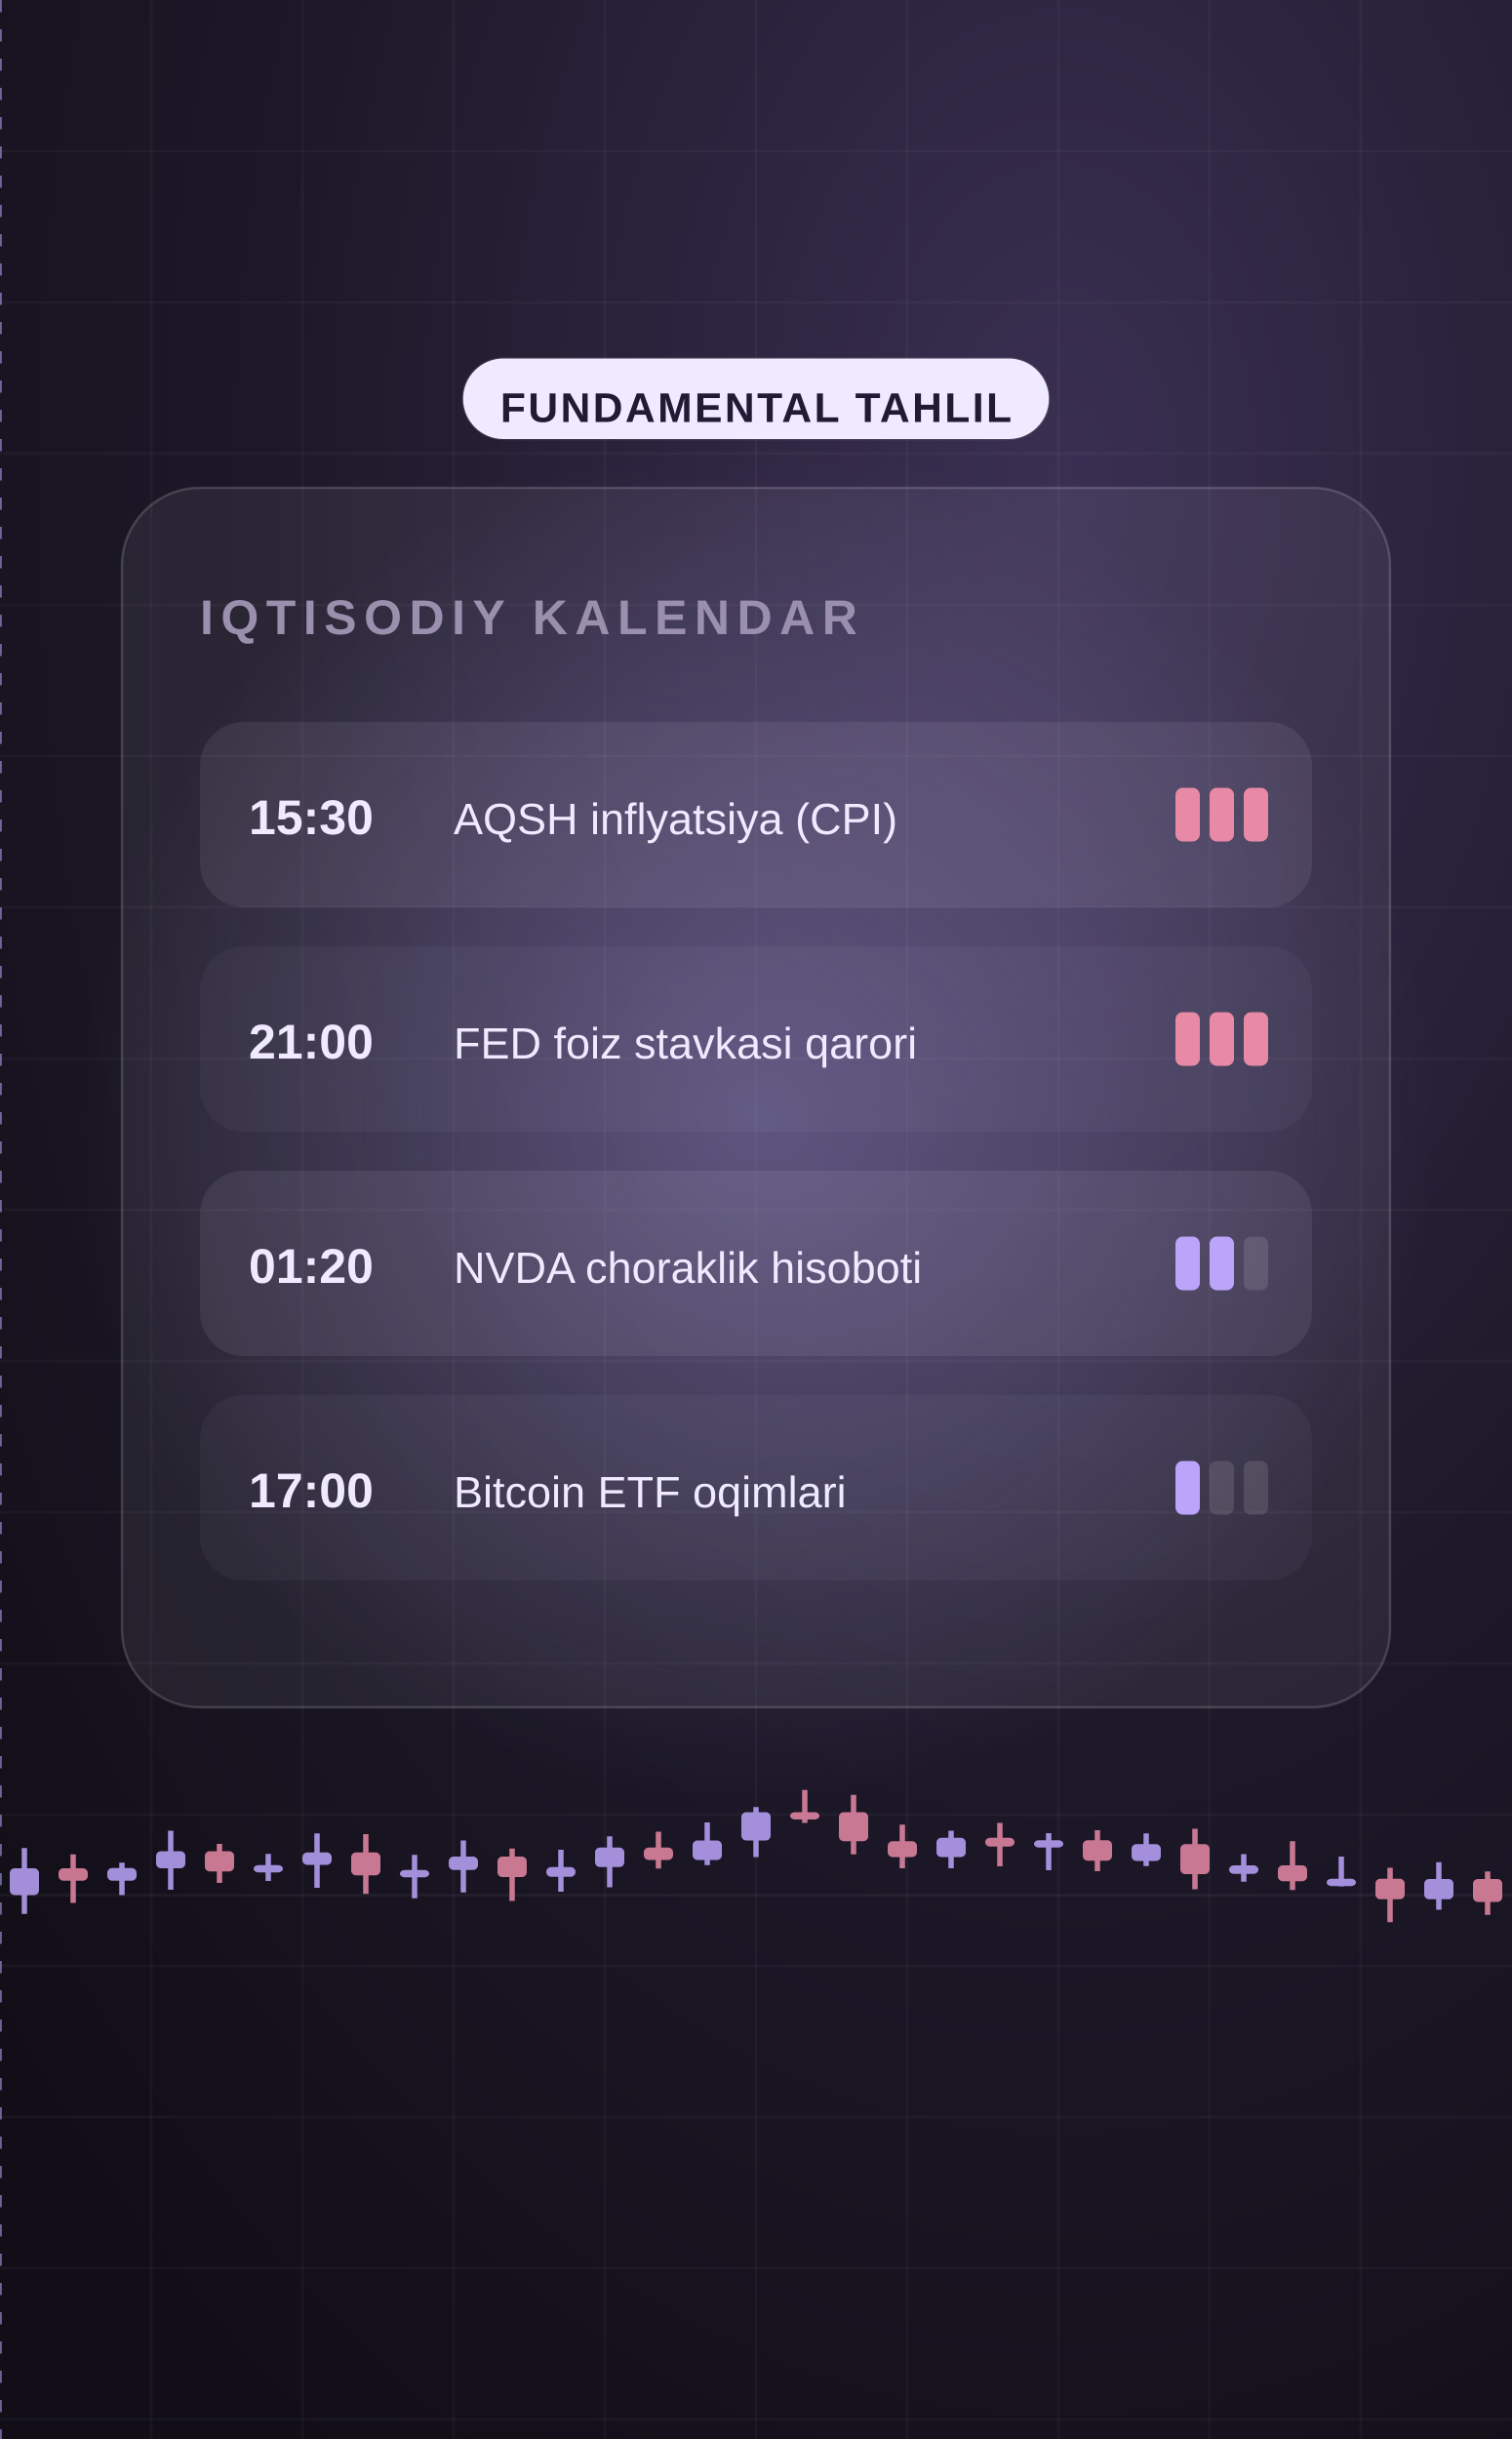
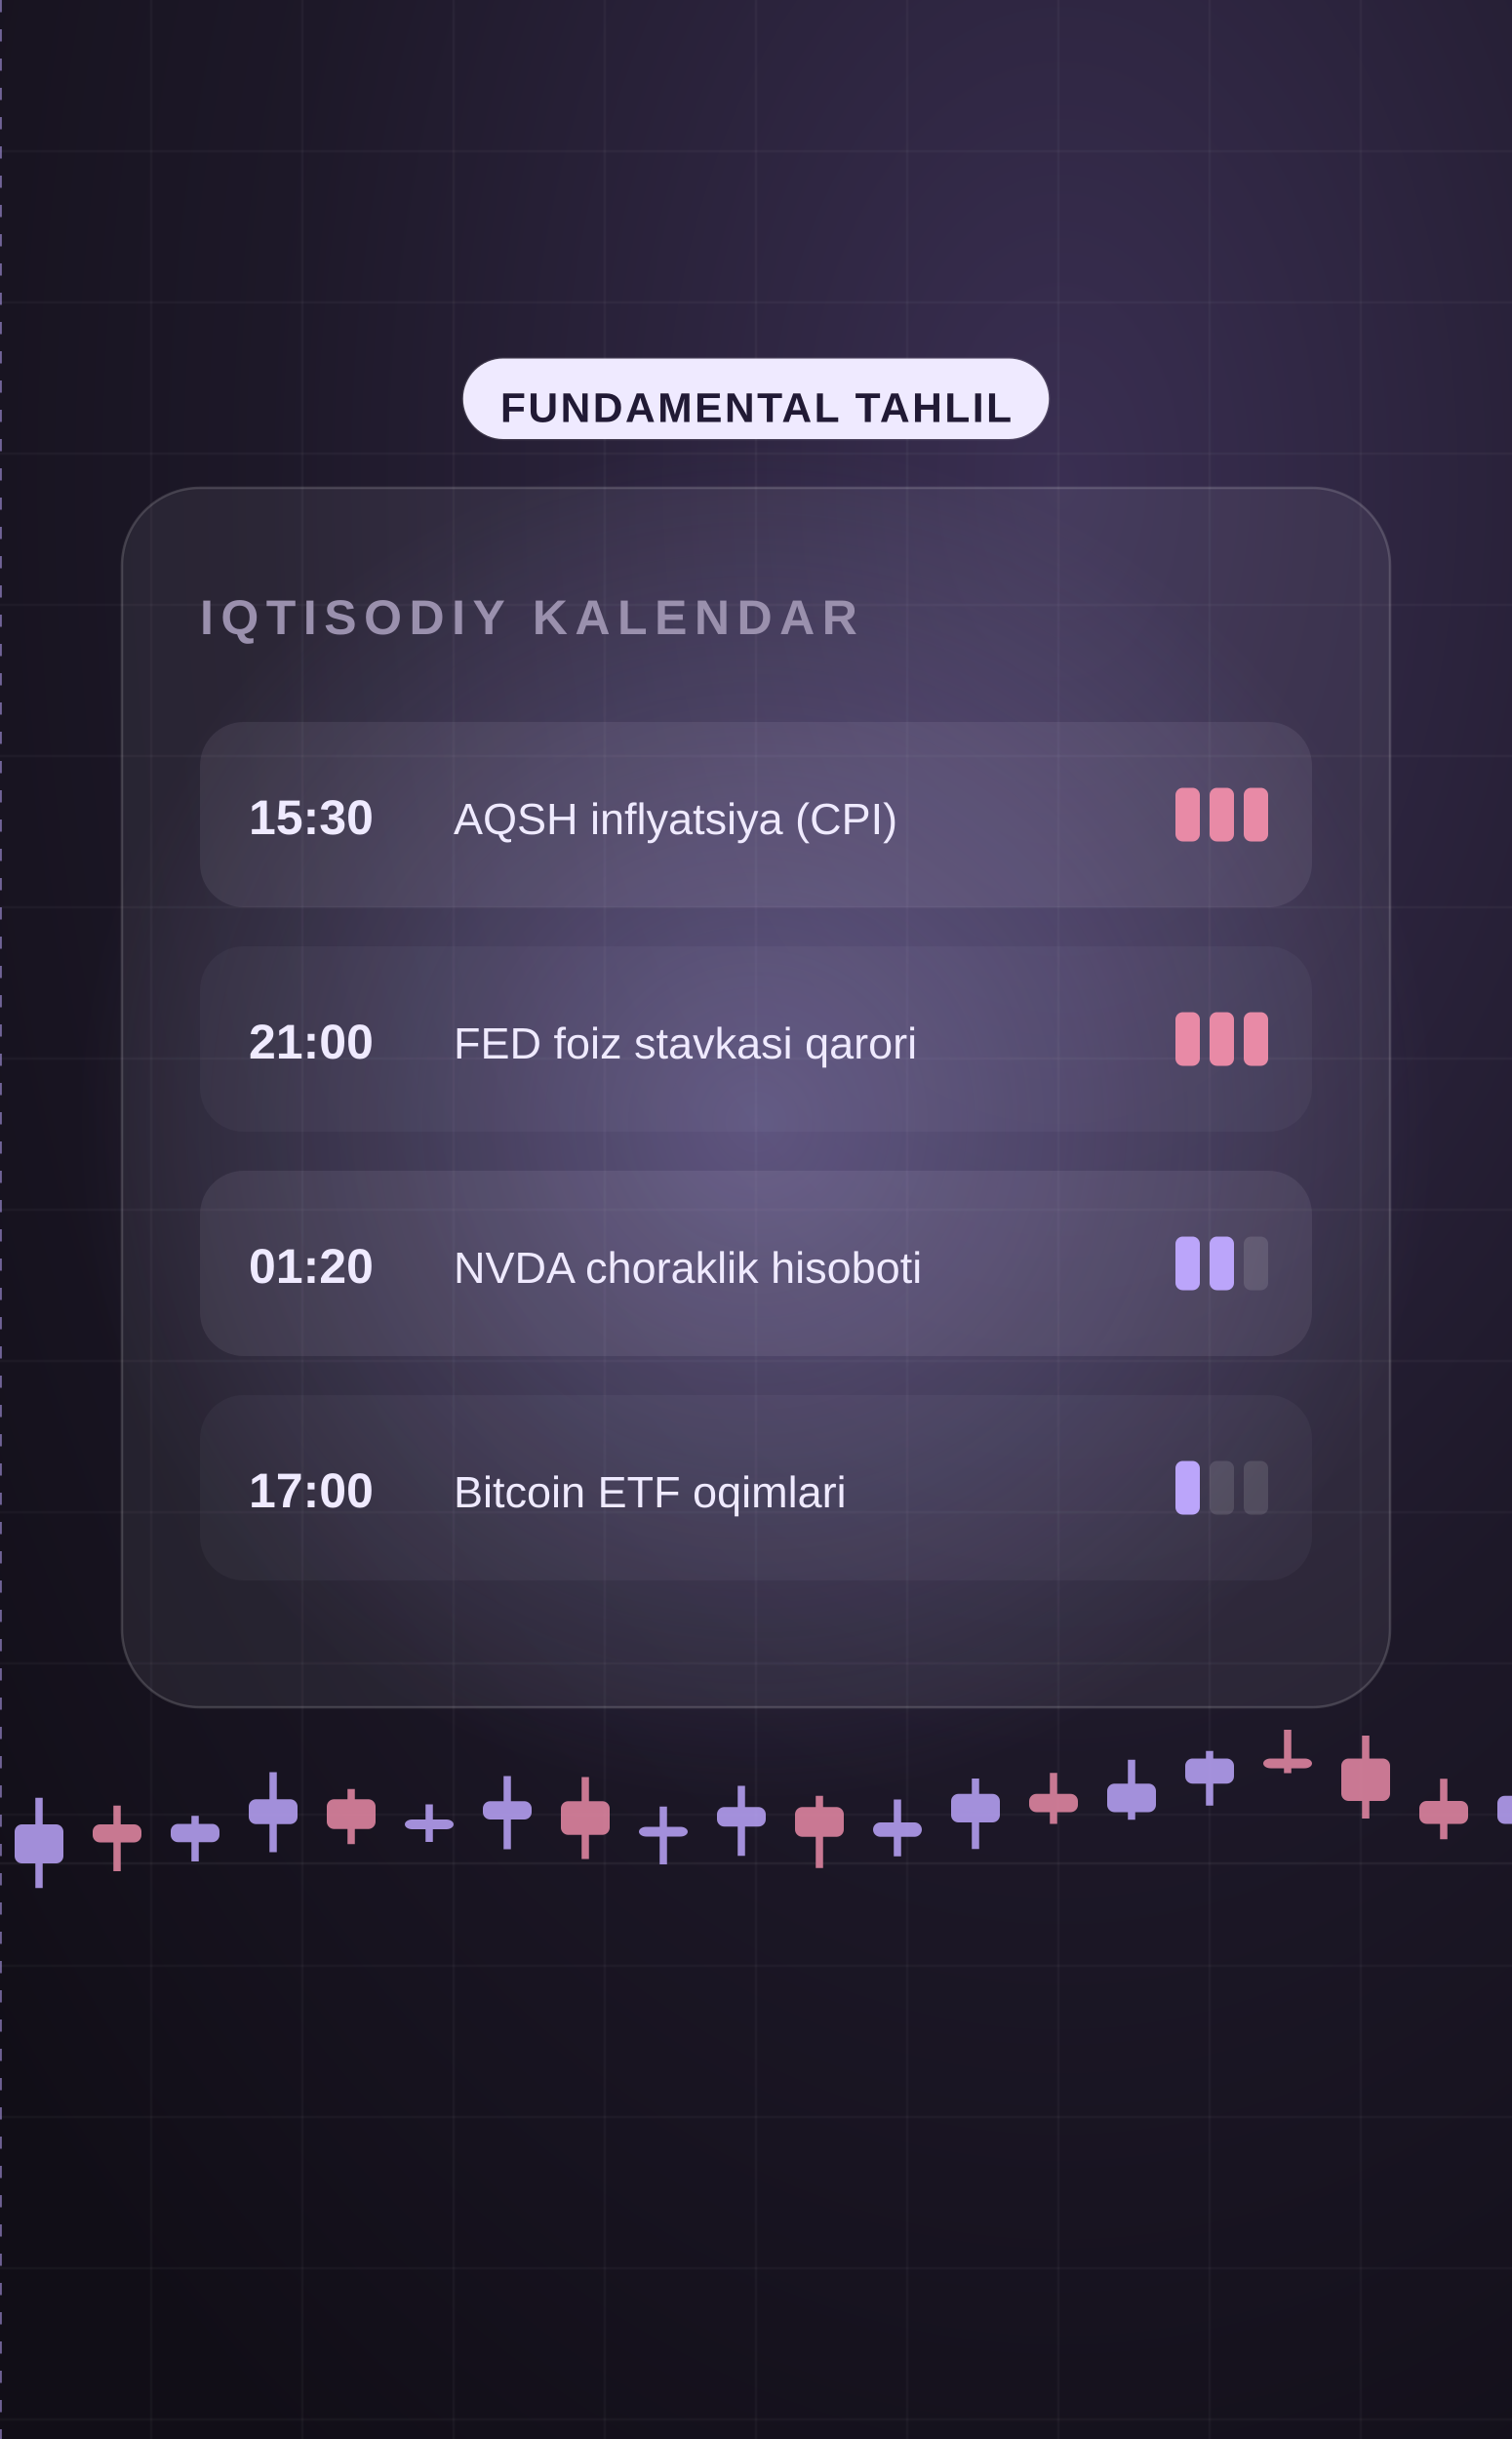
<svg xmlns="http://www.w3.org/2000/svg" width="620" height="1000" viewBox="0 0 620 1000">
  <style>
text{font-family:Arial,Helvetica,"Liberation Sans",sans-serif}
@keyframes grow{from{transform:scaleY(.05);opacity:0}to{transform:none;opacity:1}}
- @keyframes live{0%,100%{transform:none}50%{transform:scaleY(1.22)}}
+ @keyframes live{0%,100%{transform:none}50%{transform:scaleY(1.4)}}
@keyframes flo{0%,100%{transform:translateY(0)}50%{transform:translateY(-6px)}}
@keyframes br{0%,100%{opacity:.7;transform:scale(1)}50%{opacity:1;transform:scale(1.1)}}
@keyframes march{to{stroke-dashoffset:-60}}
@keyframes draw{0%{stroke-dashoffset:1;opacity:1}38%{stroke-dashoffset:0}86%{stroke-dashoffset:0;opacity:1}96%{opacity:0}100%{stroke-dashoffset:1;opacity:0}}
@keyframes bob{0%,100%{transform:none}50%{transform:scaleY(.72)}}
@keyframes dp{0%,100%{transform:scale(1)}50%{transform:scale(1.18)}}
@keyframes hl{0%,100%{opacity:.35}50%{opacity:1}}
@keyframes rin{from{opacity:0;transform:translateX(-18px)}to{opacity:1;transform:none}}
@keyframes bobx{0%,100%{transform:none}50%{transform:scaleX(.78)}}
.row{animation:rin .8s cubic-bezier(.2,.8,.2,1) both}
.barx{transform-box:fill-box;animation:bobx 2.6s ease-in-out infinite}
.cd,.bar,.dot,.glow{transform-box:fill-box}
@keyframes tick{0%,100%{transform:scaleY(1)}35%{transform:scaleY(var(--a,.7))}70%{transform:scaleY(var(--b,1.12))}}
.cd{transform-origin:50% 55%;animation:grow .7s cubic-bezier(.2,.8,.2,1) both,tick 2s ease-in-out infinite}
@keyframes stream{to{transform:translateX(-640px)}}
- .stream{animation:stream 16s linear infinite}
- .cd.live{transform-origin:50% 50%;animation:grow .7s cubic-bezier(.2,.8,.2,1) both,live 1.6s ease-in-out infinite}
+ .stream{animation:stream 8s linear infinite}
+ .cd.live{transform-origin:50% 50%;animation:grow .7s cubic-bezier(.2,.8,.2,1) both,live .9s ease-in-out infinite}
@keyframes scan{from{transform:translateX(-90px)}to{transform:translateX(710px)}}
.scan{animation:scan 6.5s cubic-bezier(.45,0,.55,1) infinite}
.chip{animation:flo 4.5s ease-in-out infinite}
.glow{transform-origin:50% 50%;animation:br 6s ease-in-out infinite}
.dash{animation:march 3.2s linear infinite}
.draw{stroke-dasharray:1;stroke-dashoffset:1;animation:draw 8s cubic-bezier(.4,0,.2,1) .3s infinite}
.bar{transform-origin:50% 100%;animation:bob 2.4s ease-in-out infinite}
.dot{transform-origin:50% 50%;animation:dp 2.2s ease-in-out infinite}
.hl{animation:hl 2.2s ease-in-out infinite}
@media (prefers-reduced-motion:reduce){*{animation:none!important}.draw{stroke-dasharray:none;stroke-dashoffset:0}.scan,.mdot{display:none}}
</style>
  <defs>
    <radialGradient id="bg" cx="70%" cy="20%" r="95%">
      <stop offset="0" stop-color="#3a2f52" />
      <stop offset=".55" stop-color="#1d1828" />
      <stop offset="1" stop-color="#110e17" />
    </radialGradient>
    <radialGradient id="glow" cx="50%" cy="50%" r="50%">
      <stop offset="0" stop-color="#a697eb" stop-opacity=".35" />
      <stop offset="1" stop-color="#a697eb" stop-opacity="0" />
    </radialGradient>
    <linearGradient id="scanG" x1="0" y1="0" x2="1" y2="0">
      <stop offset="0" stop-color="#bba5fa" stop-opacity="0" />
      <stop offset="1" stop-color="#bba5fa" stop-opacity=".2" />
    </linearGradient>
    <linearGradient id="fadeUp" x1="0" y1="0" x2="0" y2="1">
      <stop offset="0" stop-color="#bba5fa" stop-opacity=".35" />
      <stop offset="1" stop-color="#bba5fa" stop-opacity="0" />
    </linearGradient>
  </defs>
  <rect width="620" height="1000" fill="url(#bg)" />
  <line x1="62" y1="0" x2="62" y2="1000" stroke="#fff" stroke-opacity=".035" />
  <line x1="124" y1="0" x2="124" y2="1000" stroke="#fff" stroke-opacity=".035" />
  <line x1="186" y1="0" x2="186" y2="1000" stroke="#fff" stroke-opacity=".035" />
  <line x1="248" y1="0" x2="248" y2="1000" stroke="#fff" stroke-opacity=".035" />
  <line x1="310" y1="0" x2="310" y2="1000" stroke="#fff" stroke-opacity=".035" />
  <line x1="372" y1="0" x2="372" y2="1000" stroke="#fff" stroke-opacity=".035" />
  <line x1="434" y1="0" x2="434" y2="1000" stroke="#fff" stroke-opacity=".035" />
  <line x1="496" y1="0" x2="496" y2="1000" stroke="#fff" stroke-opacity=".035" />
  <line x1="558" y1="0" x2="558" y2="1000" stroke="#fff" stroke-opacity=".035" />
  <line x1="0" y1="62" x2="620" y2="62" stroke="#fff" stroke-opacity=".035" />
  <line x1="0" y1="124" x2="620" y2="124" stroke="#fff" stroke-opacity=".035" />
  <line x1="0" y1="186" x2="620" y2="186" stroke="#fff" stroke-opacity=".035" />
  <line x1="0" y1="248" x2="620" y2="248" stroke="#fff" stroke-opacity=".035" />
  <line x1="0" y1="310" x2="620" y2="310" stroke="#fff" stroke-opacity=".035" />
  <line x1="0" y1="372" x2="620" y2="372" stroke="#fff" stroke-opacity=".035" />
  <line x1="0" y1="434" x2="620" y2="434" stroke="#fff" stroke-opacity=".035" />
  <line x1="0" y1="496" x2="620" y2="496" stroke="#fff" stroke-opacity=".035" />
  <line x1="0" y1="558" x2="620" y2="558" stroke="#fff" stroke-opacity=".035" />
  <line x1="0" y1="620" x2="620" y2="620" stroke="#fff" stroke-opacity=".035" />
  <line x1="0" y1="682" x2="620" y2="682" stroke="#fff" stroke-opacity=".035" />
  <line x1="0" y1="744" x2="620" y2="744" stroke="#fff" stroke-opacity=".035" />
  <line x1="0" y1="806" x2="620" y2="806" stroke="#fff" stroke-opacity=".035" />
  <line x1="0" y1="868" x2="620" y2="868" stroke="#fff" stroke-opacity=".035" />
  <line x1="0" y1="930" x2="620" y2="930" stroke="#fff" stroke-opacity=".035" />
  <line x1="0" y1="992" x2="620" y2="992" stroke="#fff" stroke-opacity=".035" />
  <circle class="glow" cx="310" cy="460" r="280" fill="url(#glow)" />
  <g transform="translate(50 200)">
    <rect width="520" height="500" rx="32" fill="#efeaff" fill-opacity=".07" stroke="#fff" stroke-opacity=".16" />
    <text x="32" y="60" font-size="20" font-weight="700" fill="#9a90ad" letter-spacing="3">IQTISODIY KALENDAR</text>
    <g transform="translate(32 96)">
      <g class="row" style="animation-delay:200ms">
        <rect width="456" height="76" rx="18" fill="#efeaff" fill-opacity="0.08" />
        <text x="20" y="46" font-size="20" font-weight="800" fill="#efeaff">15:30</text>
        <text x="104" y="46" font-size="18" fill="#efeaff">AQSH inflyatsiya (CPI)</text>
        <g transform="translate(400 27)">
          <rect class="hl" style="animation-delay:-0s" x="0" y="0" width="10" height="22" rx="3" fill="#e88aa6" fill-opacity="1" />
          <rect class="hl" style="animation-delay:-0.3s" x="14" y="0" width="10" height="22" rx="3" fill="#e88aa6" fill-opacity="1" />
          <rect class="hl" style="animation-delay:-0.6s" x="28" y="0" width="10" height="22" rx="3" fill="#e88aa6" fill-opacity="1" />
        </g>
      </g>
    </g>
    <g transform="translate(32 188)">
      <g class="row" style="animation-delay:340ms">
        <rect width="456" height="76" rx="18" fill="#efeaff" fill-opacity="0.04" />
        <text x="20" y="46" font-size="20" font-weight="800" fill="#efeaff">21:00</text>
        <text x="104" y="46" font-size="18" fill="#efeaff">FED foiz stavkasi qarori</text>
        <g transform="translate(400 27)">
          <rect class="hl" style="animation-delay:-0s" x="0" y="0" width="10" height="22" rx="3" fill="#e88aa6" fill-opacity="1" />
          <rect class="hl" style="animation-delay:-0.3s" x="14" y="0" width="10" height="22" rx="3" fill="#e88aa6" fill-opacity="1" />
          <rect class="hl" style="animation-delay:-0.6s" x="28" y="0" width="10" height="22" rx="3" fill="#e88aa6" fill-opacity="1" />
        </g>
      </g>
    </g>
    <g transform="translate(32 280)">
      <g class="row" style="animation-delay:480ms">
        <rect width="456" height="76" rx="18" fill="#efeaff" fill-opacity="0.08" />
        <text x="20" y="46" font-size="20" font-weight="800" fill="#efeaff">01:20</text>
        <text x="104" y="46" font-size="18" fill="#efeaff">NVDA choraklik hisoboti</text>
        <g transform="translate(400 27)">
          <rect class="hl" style="animation-delay:-0s" x="0" y="0" width="10" height="22" rx="3" fill="#bba5fa" fill-opacity="1" />
          <rect class="hl" style="animation-delay:-0.3s" x="14" y="0" width="10" height="22" rx="3" fill="#bba5fa" fill-opacity="1" />
          <rect class="" style="animation-delay:-0.6s" x="28" y="0" width="10" height="22" rx="3" fill="#fff" fill-opacity="0.12" />
        </g>
      </g>
    </g>
    <g transform="translate(32 372)">
      <g class="row" style="animation-delay:620ms">
        <rect width="456" height="76" rx="18" fill="#efeaff" fill-opacity="0.04" />
        <text x="20" y="46" font-size="20" font-weight="800" fill="#efeaff">17:00</text>
        <text x="104" y="46" font-size="18" fill="#efeaff">Bitcoin ETF oqimlari</text>
        <g transform="translate(400 27)">
          <rect class="hl" style="animation-delay:-0s" x="0" y="0" width="10" height="22" rx="3" fill="#bba5fa" fill-opacity="1" />
          <rect class="" style="animation-delay:-0.3s" x="14" y="0" width="10" height="22" rx="3" fill="#fff" fill-opacity="0.12" />
          <rect class="" style="animation-delay:-0.6s" x="28" y="0" width="10" height="22" rx="3" fill="#fff" fill-opacity="0.12" />
        </g>
      </g>
    </g>
  </g>
  <g class="chip" style="animation-delay:-0s">
    <rect x="189.9" y="147" width="240.2" height="33" rx="16.5" fill="#efeaff" stroke="#fff" stroke-opacity=".12" />
    <text x="310" y="173" text-anchor="middle" font-size="17" font-weight="700" fill="#211a35" letter-spacing="1">FUNDAMENTAL TAHLIL</text>
  </g>
-   <g transform="translate(0 735)" opacity=".85">
-     <line x1="0" x2="1240" y1="42" y2="42" stroke="#fff" stroke-opacity=".06" />
+   <g transform="translate(0 709)" opacity=".85">
+     <line x1="0" x2="1240" y1="55" y2="55" stroke="#fff" stroke-opacity=".06" />
    <g class="stream">
-       <g class="cd" style="--a:0.66;--b:1.21;animation-duration:.7s,1.40s;animation-delay:300ms,0ms">
-         <line x1="10" x2="10" y1="22.7" y2="49.7" stroke="#bba5fa" stroke-width="2.2" />
-         <rect x="4" y="31.0" width="12" height="11.0" rx="2" fill="#bba5fa" />
-       </g>
-       <g class="cd" style="--a:0.73;--b:1.26;animation-duration:.7s,1.36s;animation-delay:325ms,173ms">
-         <line x1="30" x2="30" y1="25.3" y2="45.2" stroke="#e88aa6" stroke-width="2.2" />
-         <rect x="24" y="31.0" width="12" height="5.1" rx="2" fill="#e88aa6" />
-       </g>
-       <g class="cd" style="--a:0.68;--b:1.20;animation-duration:.7s,1.46s;animation-delay:350ms,346ms">
-         <line x1="50" x2="50" y1="28.7" y2="42.0" stroke="#bba5fa" stroke-width="2.2" />
-         <rect x="44" y="30.9" width="12" height="5.2" rx="2" fill="#bba5fa" />
-       </g>
-       <g class="cd" style="--a:0.62;--b:1.12;animation-duration:.7s,2.22s;animation-delay:375ms,519ms">
-         <line x1="70" x2="70" y1="15.6" y2="39.8" stroke="#bba5fa" stroke-width="2.2" />
-         <rect x="64" y="24.0" width="12" height="7.0" rx="2" fill="#bba5fa" />
-       </g>
-       <g class="cd" style="--a:0.68;--b:1.09;animation-duration:.7s,1.13s;animation-delay:400ms,692ms">
-         <line x1="90" x2="90" y1="21.0" y2="37.0" stroke="#e88aa6" stroke-width="2.2" />
-         <rect x="84" y="24.0" width="12" height="8.3" rx="2" fill="#e88aa6" />
-       </g>
-       <g class="cd" style="--a:0.62;--b:1.17;animation-duration:.7s,1.70s;animation-delay:425ms,865ms">
-         <line x1="110" x2="110" y1="25.1" y2="36.2" stroke="#bba5fa" stroke-width="2.2" />
-         <rect x="104" y="29.7" width="12" height="3.0" rx="2" fill="#bba5fa" />
-       </g>
-       <g class="cd" style="--a:0.55;--b:1.23;animation-duration:.7s,1.42s;animation-delay:450ms,1038ms">
-         <line x1="130" x2="130" y1="16.7" y2="39.0" stroke="#bba5fa" stroke-width="2.2" />
-         <rect x="124" y="24.5" width="12" height="5.1" rx="2" fill="#bba5fa" />
-       </g>
-       <g class="cd" style="--a:0.60;--b:1.12;animation-duration:.7s,2.29s;animation-delay:475ms,1211ms">
-         <line x1="150" x2="150" y1="17.0" y2="41.5" stroke="#e88aa6" stroke-width="2.2" />
-         <rect x="144" y="24.5" width="12" height="9.4" rx="2" fill="#e88aa6" />
-       </g>
-       <g class="cd" style="--a:0.53;--b:1.12;animation-duration:.7s,1.81s;animation-delay:500ms,1384ms">
-         <line x1="170" x2="170" y1="25.5" y2="43.3" stroke="#bba5fa" stroke-width="2.2" />
-         <rect x="164" y="31.7" width="12" height="3.0" rx="2" fill="#bba5fa" />
-       </g>
-       <g class="cd" style="--a:0.46;--b:1.10;animation-duration:.7s,1.99s;animation-delay:525ms,57ms">
-         <line x1="190" x2="190" y1="19.6" y2="40.9" stroke="#bba5fa" stroke-width="2.2" />
-         <rect x="184" y="26.2" width="12" height="5.5" rx="2" fill="#bba5fa" />
-       </g>
-       <g class="cd" style="--a:0.49;--b:1.13;animation-duration:.7s,1.82s;animation-delay:550ms,230ms">
-         <line x1="210" x2="210" y1="22.9" y2="44.4" stroke="#e88aa6" stroke-width="2.2" />
-         <rect x="204" y="26.2" width="12" height="8.4" rx="2" fill="#e88aa6" />
-       </g>
-       <g class="cd" style="--a:0.76;--b:1.27;animation-duration:.7s,1.80s;animation-delay:575ms,403ms">
-         <line x1="230" x2="230" y1="23.4" y2="40.6" stroke="#bba5fa" stroke-width="2.2" />
-         <rect x="224" y="30.5" width="12" height="4.0" rx="2" fill="#bba5fa" />
-       </g>
-       <g class="cd" style="--a:0.68;--b:1.17;animation-duration:.7s,2.43s;animation-delay:600ms,576ms">
-         <line x1="250" x2="250" y1="17.9" y2="38.8" stroke="#bba5fa" stroke-width="2.2" />
-         <rect x="244" y="22.5" width="12" height="8.0" rx="2" fill="#bba5fa" />
-       </g>
-       <g class="cd" style="--a:0.71;--b:1.12;animation-duration:.7s,1.22s;animation-delay:625ms,749ms">
-         <line x1="270" x2="270" y1="16.0" y2="31.1" stroke="#e88aa6" stroke-width="2.2" />
-         <rect x="264" y="22.5" width="12" height="5.1" rx="2" fill="#e88aa6" />
-       </g>
-       <g class="cd" style="--a:0.62;--b:1.19;animation-duration:.7s,1.66s;animation-delay:650ms,922ms">
-         <line x1="290" x2="290" y1="12.2" y2="29.7" stroke="#bba5fa" stroke-width="2.2" />
-         <rect x="284" y="19.6" width="12" height="8.0" rx="2" fill="#bba5fa" />
-       </g>
-       <g class="cd" style="--a:0.52;--b:1.23;animation-duration:.7s,1.25s;animation-delay:675ms,1095ms">
-         <line x1="310" x2="310" y1="5.9" y2="26.4" stroke="#bba5fa" stroke-width="2.2" />
-         <rect x="304" y="8.0" width="12" height="11.6" rx="2" fill="#bba5fa" />
-       </g>
-       <g class="cd" style="--a:0.54;--b:1.09;animation-duration:.7s,2.00s;animation-delay:700ms,1268ms">
-         <line x1="330" x2="330" y1="-1.1" y2="12.4" stroke="#e88aa6" stroke-width="2.2" />
-         <rect x="324" y="8.0" width="12" height="3.0" rx="2" fill="#e88aa6" />
-       </g>
-       <g class="cd" style="--a:0.79;--b:1.08;animation-duration:.7s,1.40s;animation-delay:725ms,1441ms">
-         <line x1="350" x2="350" y1="0.9" y2="25.3" stroke="#e88aa6" stroke-width="2.2" />
-         <rect x="344" y="8.0" width="12" height="11.9" rx="2" fill="#e88aa6" />
-       </g>
-       <g class="cd" style="--a:0.69;--b:1.26;animation-duration:.7s,1.45s;animation-delay:750ms,114ms">
-         <line x1="370" x2="370" y1="13.1" y2="31.0" stroke="#e88aa6" stroke-width="2.2" />
-         <rect x="364" y="19.9" width="12" height="6.5" rx="2" fill="#e88aa6" />
-       </g>
-       <g class="cd" style="--a:0.70;--b:1.27;animation-duration:.7s,1.15s;animation-delay:775ms,287ms">
-         <line x1="390" x2="390" y1="15.6" y2="31.0" stroke="#bba5fa" stroke-width="2.2" />
-         <rect x="384" y="18.5" width="12" height="7.9" rx="2" fill="#bba5fa" />
-       </g>
-       <g class="cd" style="--a:0.59;--b:1.18;animation-duration:.7s,2.51s;animation-delay:800ms,460ms">
-         <line x1="410" x2="410" y1="12.4" y2="30.2" stroke="#e88aa6" stroke-width="2.2" />
-         <rect x="404" y="18.5" width="12" height="3.6" rx="2" fill="#e88aa6" />
-       </g>
-       <g class="cd" style="--a:0.48;--b:1.28;animation-duration:.7s,1.52s;animation-delay:825ms,633ms">
-         <line x1="430" x2="430" y1="16.6" y2="31.8" stroke="#bba5fa" stroke-width="2.2" />
-         <rect x="424" y="19.5" width="12" height="3.0" rx="2" fill="#bba5fa" />
-       </g>
-       <g class="cd" style="--a:0.48;--b:1.21;animation-duration:.7s,1.68s;animation-delay:850ms,806ms">
-         <line x1="450" x2="450" y1="15.4" y2="32.2" stroke="#e88aa6" stroke-width="2.2" />
-         <rect x="444" y="19.5" width="12" height="8.4" rx="2" fill="#e88aa6" />
-       </g>
-       <g class="cd" style="--a:0.71;--b:1.26;animation-duration:.7s,2.00s;animation-delay:875ms,979ms">
-         <line x1="470" x2="470" y1="16.7" y2="30.1" stroke="#bba5fa" stroke-width="2.2" />
-         <rect x="464" y="21.1" width="12" height="6.9" rx="2" fill="#bba5fa" />
-       </g>
-       <g class="cd" style="--a:0.58;--b:1.28;animation-duration:.7s,1.46s;animation-delay:900ms,1152ms">
-         <line x1="490" x2="490" y1="14.8" y2="39.6" stroke="#e88aa6" stroke-width="2.2" />
-         <rect x="484" y="21.1" width="12" height="12.3" rx="2" fill="#e88aa6" />
-       </g>
-       <g class="cd" style="--a:0.57;--b:1.13;animation-duration:.7s,2.08s;animation-delay:925ms,1325ms">
-         <line x1="510" x2="510" y1="25.2" y2="36.5" stroke="#bba5fa" stroke-width="2.2" />
-         <rect x="504" y="29.8" width="12" height="3.5" rx="2" fill="#bba5fa" />
-       </g>
-       <g class="cd" style="--a:0.79;--b:1.10;animation-duration:.7s,1.36s;animation-delay:950ms,1498ms">
-         <line x1="530" x2="530" y1="19.9" y2="39.9" stroke="#e88aa6" stroke-width="2.2" />
-         <rect x="524" y="29.8" width="12" height="6.5" rx="2" fill="#e88aa6" />
-       </g>
-       <g class="cd" style="--a:0.66;--b:1.26;animation-duration:.7s,1.28s;animation-delay:975ms,171ms">
-         <line x1="550" x2="550" y1="26.2" y2="38.4" stroke="#bba5fa" stroke-width="2.2" />
-         <rect x="544" y="35.3" width="12" height="3.0" rx="2" fill="#bba5fa" />
-       </g>
-       <g class="cd" style="--a:0.64;--b:1.25;animation-duration:.7s,2.36s;animation-delay:1000ms,344ms">
-         <line x1="570" x2="570" y1="30.8" y2="53.1" stroke="#e88aa6" stroke-width="2.2" />
-         <rect x="564" y="35.3" width="12" height="8.4" rx="2" fill="#e88aa6" />
-       </g>
-       <g class="cd" style="--a:0.50;--b:1.14;animation-duration:.7s,2.09s;animation-delay:1025ms,517ms">
-         <line x1="590" x2="590" y1="28.5" y2="48.0" stroke="#bba5fa" stroke-width="2.2" />
-         <rect x="584" y="35.4" width="12" height="8.3" rx="2" fill="#bba5fa" />
-       </g>
-       <g class="cd" style="--a:0.71;--b:1.22;animation-duration:.7s,2.48s;animation-delay:1050ms,690ms">
-         <line x1="610" x2="610" y1="32.3" y2="50.1" stroke="#e88aa6" stroke-width="2.2" />
-         <rect x="604" y="35.4" width="12" height="9.4" rx="2" fill="#e88aa6" />
-       </g>
-       <g class="cd" style="--a:0.68;--b:1.13;animation-duration:.7s,2.52s;animation-delay:1075ms,863ms">
-         <line x1="630" x2="630" y1="33.4" y2="51.9" stroke="#bba5fa" stroke-width="2.2" />
-         <rect x="624" y="37.0" width="12" height="7.8" rx="2" fill="#bba5fa" />
+       <g class="cd" style="--a:0.48;--b:1.35;animation-duration:.7s,0.62s;animation-delay:300ms,0ms">
+         <line x1="16" x2="16" y1="28.1" y2="65.1" stroke="#bba5fa" stroke-width="3" />
+         <rect x="6" y="39.0" width="20" height="16.0" rx="3" fill="#bba5fa" />
+       </g>
+       <g class="cd" style="--a:0.54;--b:1.40;animation-duration:.7s,0.60s;animation-delay:330ms,173ms">
+         <line x1="48" x2="48" y1="31.3" y2="58.2" stroke="#e88aa6" stroke-width="3" />
+         <rect x="38" y="39.0" width="20" height="7.4" rx="3" fill="#e88aa6" />
+       </g>
+       <g class="cd" style="--a:0.49;--b:1.34;animation-duration:.7s,0.65s;animation-delay:360ms,346ms">
+         <line x1="80" x2="80" y1="35.5" y2="54.2" stroke="#bba5fa" stroke-width="3" />
+         <rect x="70" y="38.8" width="20" height="7.5" rx="3" fill="#bba5fa" />
+       </g>
+       <g class="cd" style="--a:0.45;--b:1.25;animation-duration:.7s,0.95s;animation-delay:390ms,519ms">
+         <line x1="112" x2="112" y1="17.6" y2="50.4" stroke="#bba5fa" stroke-width="3" />
+         <rect x="102" y="28.7" width="20" height="10.2" rx="3" fill="#bba5fa" />
+       </g>
+       <g class="cd" style="--a:0.50;--b:1.21;animation-duration:.7s,0.51s;animation-delay:420ms,692ms">
+         <line x1="144" x2="144" y1="24.5" y2="47.1" stroke="#e88aa6" stroke-width="3" />
+         <rect x="134" y="28.7" width="20" height="12.2" rx="3" fill="#e88aa6" />
+       </g>
+       <g class="cd" style="--a:0.44;--b:1.30;animation-duration:.7s,0.74s;animation-delay:450ms,65ms">
+         <line x1="176" x2="176" y1="30.8" y2="46.2" stroke="#bba5fa" stroke-width="3" />
+         <rect x="166" y="37.0" width="20" height="4.0" rx="3" fill="#bba5fa" />
+       </g>
+       <g class="cd" style="--a:0.39;--b:1.37;animation-duration:.7s,0.63s;animation-delay:480ms,238ms">
+         <line x1="208" x2="208" y1="19.2" y2="49.2" stroke="#bba5fa" stroke-width="3" />
+         <rect x="198" y="29.5" width="20" height="7.5" rx="3" fill="#bba5fa" />
+       </g>
+       <g class="cd" style="--a:0.43;--b:1.24;animation-duration:.7s,0.98s;animation-delay:510ms,411ms">
+         <line x1="240" x2="240" y1="19.6" y2="53.2" stroke="#e88aa6" stroke-width="3" />
+         <rect x="230" y="29.5" width="20" height="13.8" rx="3" fill="#e88aa6" />
+       </g>
+       <g class="cd" style="--a:0.37;--b:1.25;animation-duration:.7s,0.78s;animation-delay:540ms,584ms">
+         <line x1="272" x2="272" y1="31.7" y2="55.4" stroke="#bba5fa" stroke-width="3" />
+         <rect x="262" y="40.0" width="20" height="4.0" rx="3" fill="#bba5fa" />
+       </g>
+       <g class="cd" style="--a:0.30;--b:1.22;animation-duration:.7s,0.86s;animation-delay:570ms,757ms">
+         <line x1="304" x2="304" y1="23.2" y2="51.9" stroke="#bba5fa" stroke-width="3" />
+         <rect x="294" y="31.9" width="20" height="8.0" rx="3" fill="#bba5fa" />
+       </g>
+       <g class="cd" style="--a:0.34;--b:1.25;animation-duration:.7s,0.79s;animation-delay:600ms,130ms">
+         <line x1="336" x2="336" y1="27.3" y2="56.9" stroke="#e88aa6" stroke-width="3" />
+         <rect x="326" y="31.9" width="20" height="12.2" rx="3" fill="#e88aa6" />
+       </g>
+       <g class="cd" style="--a:0.57;--b:1.42;animation-duration:.7s,0.78s;animation-delay:630ms,303ms">
+         <line x1="368" x2="368" y1="28.8" y2="52.1" stroke="#bba5fa" stroke-width="3" />
+         <rect x="358" y="38.2" width="20" height="5.9" rx="3" fill="#bba5fa" />
+       </g>
+       <g class="cd" style="--a:0.50;--b:1.31;animation-duration:.7s,1.03s;animation-delay:660ms,476ms">
+         <line x1="400" x2="400" y1="20.2" y2="49.1" stroke="#bba5fa" stroke-width="3" />
+         <rect x="390" y="26.5" width="20" height="11.7" rx="3" fill="#bba5fa" />
+       </g>
+       <g class="cd" style="--a:0.52;--b:1.25;animation-duration:.7s,0.55s;animation-delay:690ms,649ms">
+         <line x1="432" x2="432" y1="17.9" y2="38.8" stroke="#e88aa6" stroke-width="3" />
+         <rect x="422" y="26.5" width="20" height="7.5" rx="3" fill="#e88aa6" />
+       </g>
+       <g class="cd" style="--a:0.44;--b:1.32;animation-duration:.7s,0.72s;animation-delay:720ms,22ms">
+         <line x1="464" x2="464" y1="12.5" y2="37.1" stroke="#bba5fa" stroke-width="3" />
+         <rect x="454" y="22.3" width="20" height="11.7" rx="3" fill="#bba5fa" />
+       </g>
+       <g class="cd" style="--a:0.36;--b:1.37;animation-duration:.7s,0.56s;animation-delay:750ms,195ms">
+         <line x1="496" x2="496" y1="8.9" y2="31.3" stroke="#bba5fa" stroke-width="3" />
+         <rect x="486" y="12.0" width="20" height="10.3" rx="3" fill="#bba5fa" />
+       </g>
+       <g class="cd" style="--a:0.38;--b:1.22;animation-duration:.7s,0.86s;animation-delay:780ms,368ms">
+         <line x1="528" x2="528" y1="0.2" y2="18.0" stroke="#e88aa6" stroke-width="3" />
+         <rect x="518" y="12.0" width="20" height="4.0" rx="3" fill="#e88aa6" />
+       </g>
+       <g class="cd" style="--a:0.59;--b:1.20;animation-duration:.7s,0.62s;animation-delay:810ms,541ms">
+         <line x1="560" x2="560" y1="2.6" y2="36.6" stroke="#e88aa6" stroke-width="3" />
+         <rect x="550" y="12.0" width="20" height="17.4" rx="3" fill="#e88aa6" />
+       </g>
+       <g class="cd" style="--a:0.50;--b:1.41;animation-duration:.7s,0.64s;animation-delay:840ms,714ms">
+         <line x1="592" x2="592" y1="20.3" y2="45.1" stroke="#e88aa6" stroke-width="3" />
+         <rect x="582" y="29.4" width="20" height="9.4" rx="3" fill="#e88aa6" />
+       </g>
+       <g class="cd" style="--a:0.51;--b:1.42;animation-duration:.7s,0.52s;animation-delay:870ms,87ms">
+         <line x1="624" x2="624" y1="23.2" y2="45.1" stroke="#bba5fa" stroke-width="3" />
+         <rect x="614" y="27.3" width="20" height="11.5" rx="3" fill="#bba5fa" />
      </g>
      <g transform="translate(640 0)">
-         <g class="cd" style="--a:0.66;--b:1.21;animation-duration:.7s,1.40s;animation-delay:300ms,0ms">
-           <line x1="10" x2="10" y1="22.7" y2="49.7" stroke="#bba5fa" stroke-width="2.2" />
-           <rect x="4" y="31.0" width="12" height="11.0" rx="2" fill="#bba5fa" />
-         </g>
-         <g class="cd" style="--a:0.73;--b:1.26;animation-duration:.7s,1.36s;animation-delay:325ms,173ms">
-           <line x1="30" x2="30" y1="25.3" y2="45.2" stroke="#e88aa6" stroke-width="2.2" />
-           <rect x="24" y="31.0" width="12" height="5.1" rx="2" fill="#e88aa6" />
-         </g>
-         <g class="cd" style="--a:0.68;--b:1.20;animation-duration:.7s,1.46s;animation-delay:350ms,346ms">
-           <line x1="50" x2="50" y1="28.7" y2="42.0" stroke="#bba5fa" stroke-width="2.2" />
-           <rect x="44" y="30.9" width="12" height="5.2" rx="2" fill="#bba5fa" />
-         </g>
-         <g class="cd" style="--a:0.62;--b:1.12;animation-duration:.7s,2.22s;animation-delay:375ms,519ms">
-           <line x1="70" x2="70" y1="15.6" y2="39.8" stroke="#bba5fa" stroke-width="2.2" />
-           <rect x="64" y="24.0" width="12" height="7.0" rx="2" fill="#bba5fa" />
-         </g>
-         <g class="cd" style="--a:0.68;--b:1.09;animation-duration:.7s,1.13s;animation-delay:400ms,692ms">
-           <line x1="90" x2="90" y1="21.0" y2="37.0" stroke="#e88aa6" stroke-width="2.2" />
-           <rect x="84" y="24.0" width="12" height="8.3" rx="2" fill="#e88aa6" />
-         </g>
-         <g class="cd" style="--a:0.62;--b:1.17;animation-duration:.7s,1.70s;animation-delay:425ms,865ms">
-           <line x1="110" x2="110" y1="25.1" y2="36.2" stroke="#bba5fa" stroke-width="2.2" />
-           <rect x="104" y="29.7" width="12" height="3.0" rx="2" fill="#bba5fa" />
-         </g>
-         <g class="cd" style="--a:0.55;--b:1.23;animation-duration:.7s,1.42s;animation-delay:450ms,1038ms">
-           <line x1="130" x2="130" y1="16.7" y2="39.0" stroke="#bba5fa" stroke-width="2.2" />
-           <rect x="124" y="24.5" width="12" height="5.1" rx="2" fill="#bba5fa" />
-         </g>
-         <g class="cd" style="--a:0.60;--b:1.12;animation-duration:.7s,2.29s;animation-delay:475ms,1211ms">
-           <line x1="150" x2="150" y1="17.0" y2="41.5" stroke="#e88aa6" stroke-width="2.2" />
-           <rect x="144" y="24.5" width="12" height="9.4" rx="2" fill="#e88aa6" />
-         </g>
-         <g class="cd" style="--a:0.53;--b:1.12;animation-duration:.7s,1.81s;animation-delay:500ms,1384ms">
-           <line x1="170" x2="170" y1="25.5" y2="43.3" stroke="#bba5fa" stroke-width="2.2" />
-           <rect x="164" y="31.7" width="12" height="3.0" rx="2" fill="#bba5fa" />
-         </g>
-         <g class="cd" style="--a:0.46;--b:1.10;animation-duration:.7s,1.99s;animation-delay:525ms,57ms">
-           <line x1="190" x2="190" y1="19.6" y2="40.9" stroke="#bba5fa" stroke-width="2.2" />
-           <rect x="184" y="26.2" width="12" height="5.5" rx="2" fill="#bba5fa" />
-         </g>
-         <g class="cd" style="--a:0.49;--b:1.13;animation-duration:.7s,1.82s;animation-delay:550ms,230ms">
-           <line x1="210" x2="210" y1="22.9" y2="44.4" stroke="#e88aa6" stroke-width="2.2" />
-           <rect x="204" y="26.2" width="12" height="8.4" rx="2" fill="#e88aa6" />
-         </g>
-         <g class="cd" style="--a:0.76;--b:1.27;animation-duration:.7s,1.80s;animation-delay:575ms,403ms">
-           <line x1="230" x2="230" y1="23.4" y2="40.6" stroke="#bba5fa" stroke-width="2.2" />
-           <rect x="224" y="30.5" width="12" height="4.0" rx="2" fill="#bba5fa" />
-         </g>
-         <g class="cd" style="--a:0.68;--b:1.17;animation-duration:.7s,2.43s;animation-delay:600ms,576ms">
-           <line x1="250" x2="250" y1="17.9" y2="38.8" stroke="#bba5fa" stroke-width="2.2" />
-           <rect x="244" y="22.5" width="12" height="8.0" rx="2" fill="#bba5fa" />
-         </g>
-         <g class="cd" style="--a:0.71;--b:1.12;animation-duration:.7s,1.22s;animation-delay:625ms,749ms">
-           <line x1="270" x2="270" y1="16.0" y2="31.1" stroke="#e88aa6" stroke-width="2.2" />
-           <rect x="264" y="22.5" width="12" height="5.1" rx="2" fill="#e88aa6" />
-         </g>
-         <g class="cd" style="--a:0.62;--b:1.19;animation-duration:.7s,1.66s;animation-delay:650ms,922ms">
-           <line x1="290" x2="290" y1="12.2" y2="29.7" stroke="#bba5fa" stroke-width="2.2" />
-           <rect x="284" y="19.6" width="12" height="8.0" rx="2" fill="#bba5fa" />
-         </g>
-         <g class="cd" style="--a:0.52;--b:1.23;animation-duration:.7s,1.25s;animation-delay:675ms,1095ms">
-           <line x1="310" x2="310" y1="5.9" y2="26.4" stroke="#bba5fa" stroke-width="2.2" />
-           <rect x="304" y="8.0" width="12" height="11.6" rx="2" fill="#bba5fa" />
-         </g>
-         <g class="cd" style="--a:0.54;--b:1.09;animation-duration:.7s,2.00s;animation-delay:700ms,1268ms">
-           <line x1="330" x2="330" y1="-1.1" y2="12.4" stroke="#e88aa6" stroke-width="2.2" />
-           <rect x="324" y="8.0" width="12" height="3.0" rx="2" fill="#e88aa6" />
-         </g>
-         <g class="cd" style="--a:0.79;--b:1.08;animation-duration:.7s,1.40s;animation-delay:725ms,1441ms">
-           <line x1="350" x2="350" y1="0.9" y2="25.3" stroke="#e88aa6" stroke-width="2.2" />
-           <rect x="344" y="8.0" width="12" height="11.9" rx="2" fill="#e88aa6" />
-         </g>
-         <g class="cd" style="--a:0.69;--b:1.26;animation-duration:.7s,1.45s;animation-delay:750ms,114ms">
-           <line x1="370" x2="370" y1="13.1" y2="31.0" stroke="#e88aa6" stroke-width="2.2" />
-           <rect x="364" y="19.9" width="12" height="6.5" rx="2" fill="#e88aa6" />
-         </g>
-         <g class="cd" style="--a:0.70;--b:1.27;animation-duration:.7s,1.15s;animation-delay:775ms,287ms">
-           <line x1="390" x2="390" y1="15.6" y2="31.0" stroke="#bba5fa" stroke-width="2.2" />
-           <rect x="384" y="18.5" width="12" height="7.9" rx="2" fill="#bba5fa" />
-         </g>
-         <g class="cd" style="--a:0.59;--b:1.18;animation-duration:.7s,2.51s;animation-delay:800ms,460ms">
-           <line x1="410" x2="410" y1="12.4" y2="30.2" stroke="#e88aa6" stroke-width="2.2" />
-           <rect x="404" y="18.5" width="12" height="3.6" rx="2" fill="#e88aa6" />
-         </g>
-         <g class="cd" style="--a:0.48;--b:1.28;animation-duration:.7s,1.52s;animation-delay:825ms,633ms">
-           <line x1="430" x2="430" y1="16.6" y2="31.8" stroke="#bba5fa" stroke-width="2.2" />
-           <rect x="424" y="19.5" width="12" height="3.0" rx="2" fill="#bba5fa" />
-         </g>
-         <g class="cd" style="--a:0.48;--b:1.21;animation-duration:.7s,1.68s;animation-delay:850ms,806ms">
-           <line x1="450" x2="450" y1="15.4" y2="32.2" stroke="#e88aa6" stroke-width="2.2" />
-           <rect x="444" y="19.5" width="12" height="8.4" rx="2" fill="#e88aa6" />
-         </g>
-         <g class="cd" style="--a:0.71;--b:1.26;animation-duration:.7s,2.00s;animation-delay:875ms,979ms">
-           <line x1="470" x2="470" y1="16.7" y2="30.1" stroke="#bba5fa" stroke-width="2.2" />
-           <rect x="464" y="21.1" width="12" height="6.9" rx="2" fill="#bba5fa" />
-         </g>
-         <g class="cd" style="--a:0.58;--b:1.28;animation-duration:.7s,1.46s;animation-delay:900ms,1152ms">
-           <line x1="490" x2="490" y1="14.8" y2="39.6" stroke="#e88aa6" stroke-width="2.2" />
-           <rect x="484" y="21.1" width="12" height="12.3" rx="2" fill="#e88aa6" />
-         </g>
-         <g class="cd" style="--a:0.57;--b:1.13;animation-duration:.7s,2.08s;animation-delay:925ms,1325ms">
-           <line x1="510" x2="510" y1="25.2" y2="36.5" stroke="#bba5fa" stroke-width="2.2" />
-           <rect x="504" y="29.8" width="12" height="3.5" rx="2" fill="#bba5fa" />
-         </g>
-         <g class="cd" style="--a:0.79;--b:1.10;animation-duration:.7s,1.36s;animation-delay:950ms,1498ms">
-           <line x1="530" x2="530" y1="19.9" y2="39.9" stroke="#e88aa6" stroke-width="2.2" />
-           <rect x="524" y="29.8" width="12" height="6.5" rx="2" fill="#e88aa6" />
-         </g>
-         <g class="cd" style="--a:0.66;--b:1.26;animation-duration:.7s,1.28s;animation-delay:975ms,171ms">
-           <line x1="550" x2="550" y1="26.2" y2="38.4" stroke="#bba5fa" stroke-width="2.2" />
-           <rect x="544" y="35.3" width="12" height="3.0" rx="2" fill="#bba5fa" />
-         </g>
-         <g class="cd" style="--a:0.64;--b:1.25;animation-duration:.7s,2.36s;animation-delay:1000ms,344ms">
-           <line x1="570" x2="570" y1="30.8" y2="53.1" stroke="#e88aa6" stroke-width="2.2" />
-           <rect x="564" y="35.3" width="12" height="8.4" rx="2" fill="#e88aa6" />
-         </g>
-         <g class="cd" style="--a:0.50;--b:1.14;animation-duration:.7s,2.09s;animation-delay:1025ms,517ms">
-           <line x1="590" x2="590" y1="28.5" y2="48.0" stroke="#bba5fa" stroke-width="2.2" />
-           <rect x="584" y="35.4" width="12" height="8.3" rx="2" fill="#bba5fa" />
-         </g>
-         <g class="cd" style="--a:0.71;--b:1.22;animation-duration:.7s,2.48s;animation-delay:1050ms,690ms">
-           <line x1="610" x2="610" y1="32.3" y2="50.1" stroke="#e88aa6" stroke-width="2.2" />
-           <rect x="604" y="35.4" width="12" height="9.4" rx="2" fill="#e88aa6" />
-         </g>
-         <g class="cd" style="--a:0.68;--b:1.13;animation-duration:.7s,2.52s;animation-delay:1075ms,863ms">
-           <line x1="630" x2="630" y1="33.4" y2="51.9" stroke="#bba5fa" stroke-width="2.2" />
-           <rect x="624" y="37.0" width="12" height="7.8" rx="2" fill="#bba5fa" />
+         <g class="cd" style="--a:0.48;--b:1.35;animation-duration:.7s,0.62s;animation-delay:300ms,0ms">
+           <line x1="16" x2="16" y1="28.1" y2="65.1" stroke="#bba5fa" stroke-width="3" />
+           <rect x="6" y="39.0" width="20" height="16.0" rx="3" fill="#bba5fa" />
+         </g>
+         <g class="cd" style="--a:0.54;--b:1.40;animation-duration:.7s,0.60s;animation-delay:330ms,173ms">
+           <line x1="48" x2="48" y1="31.3" y2="58.2" stroke="#e88aa6" stroke-width="3" />
+           <rect x="38" y="39.0" width="20" height="7.4" rx="3" fill="#e88aa6" />
+         </g>
+         <g class="cd" style="--a:0.49;--b:1.34;animation-duration:.7s,0.65s;animation-delay:360ms,346ms">
+           <line x1="80" x2="80" y1="35.5" y2="54.2" stroke="#bba5fa" stroke-width="3" />
+           <rect x="70" y="38.8" width="20" height="7.5" rx="3" fill="#bba5fa" />
+         </g>
+         <g class="cd" style="--a:0.45;--b:1.25;animation-duration:.7s,0.95s;animation-delay:390ms,519ms">
+           <line x1="112" x2="112" y1="17.6" y2="50.4" stroke="#bba5fa" stroke-width="3" />
+           <rect x="102" y="28.7" width="20" height="10.2" rx="3" fill="#bba5fa" />
+         </g>
+         <g class="cd" style="--a:0.50;--b:1.21;animation-duration:.7s,0.51s;animation-delay:420ms,692ms">
+           <line x1="144" x2="144" y1="24.5" y2="47.1" stroke="#e88aa6" stroke-width="3" />
+           <rect x="134" y="28.7" width="20" height="12.2" rx="3" fill="#e88aa6" />
+         </g>
+         <g class="cd" style="--a:0.44;--b:1.30;animation-duration:.7s,0.74s;animation-delay:450ms,65ms">
+           <line x1="176" x2="176" y1="30.8" y2="46.2" stroke="#bba5fa" stroke-width="3" />
+           <rect x="166" y="37.0" width="20" height="4.0" rx="3" fill="#bba5fa" />
+         </g>
+         <g class="cd" style="--a:0.39;--b:1.37;animation-duration:.7s,0.63s;animation-delay:480ms,238ms">
+           <line x1="208" x2="208" y1="19.2" y2="49.2" stroke="#bba5fa" stroke-width="3" />
+           <rect x="198" y="29.5" width="20" height="7.5" rx="3" fill="#bba5fa" />
+         </g>
+         <g class="cd" style="--a:0.43;--b:1.24;animation-duration:.7s,0.98s;animation-delay:510ms,411ms">
+           <line x1="240" x2="240" y1="19.6" y2="53.2" stroke="#e88aa6" stroke-width="3" />
+           <rect x="230" y="29.5" width="20" height="13.8" rx="3" fill="#e88aa6" />
+         </g>
+         <g class="cd" style="--a:0.37;--b:1.25;animation-duration:.7s,0.78s;animation-delay:540ms,584ms">
+           <line x1="272" x2="272" y1="31.7" y2="55.4" stroke="#bba5fa" stroke-width="3" />
+           <rect x="262" y="40.0" width="20" height="4.0" rx="3" fill="#bba5fa" />
+         </g>
+         <g class="cd" style="--a:0.30;--b:1.22;animation-duration:.7s,0.86s;animation-delay:570ms,757ms">
+           <line x1="304" x2="304" y1="23.2" y2="51.9" stroke="#bba5fa" stroke-width="3" />
+           <rect x="294" y="31.9" width="20" height="8.0" rx="3" fill="#bba5fa" />
+         </g>
+         <g class="cd" style="--a:0.34;--b:1.25;animation-duration:.7s,0.79s;animation-delay:600ms,130ms">
+           <line x1="336" x2="336" y1="27.3" y2="56.9" stroke="#e88aa6" stroke-width="3" />
+           <rect x="326" y="31.9" width="20" height="12.2" rx="3" fill="#e88aa6" />
+         </g>
+         <g class="cd" style="--a:0.57;--b:1.42;animation-duration:.7s,0.78s;animation-delay:630ms,303ms">
+           <line x1="368" x2="368" y1="28.8" y2="52.1" stroke="#bba5fa" stroke-width="3" />
+           <rect x="358" y="38.2" width="20" height="5.9" rx="3" fill="#bba5fa" />
+         </g>
+         <g class="cd" style="--a:0.50;--b:1.31;animation-duration:.7s,1.03s;animation-delay:660ms,476ms">
+           <line x1="400" x2="400" y1="20.2" y2="49.1" stroke="#bba5fa" stroke-width="3" />
+           <rect x="390" y="26.5" width="20" height="11.7" rx="3" fill="#bba5fa" />
+         </g>
+         <g class="cd" style="--a:0.52;--b:1.25;animation-duration:.7s,0.55s;animation-delay:690ms,649ms">
+           <line x1="432" x2="432" y1="17.9" y2="38.8" stroke="#e88aa6" stroke-width="3" />
+           <rect x="422" y="26.5" width="20" height="7.5" rx="3" fill="#e88aa6" />
+         </g>
+         <g class="cd" style="--a:0.44;--b:1.32;animation-duration:.7s,0.72s;animation-delay:720ms,22ms">
+           <line x1="464" x2="464" y1="12.5" y2="37.1" stroke="#bba5fa" stroke-width="3" />
+           <rect x="454" y="22.3" width="20" height="11.7" rx="3" fill="#bba5fa" />
+         </g>
+         <g class="cd" style="--a:0.36;--b:1.37;animation-duration:.7s,0.56s;animation-delay:750ms,195ms">
+           <line x1="496" x2="496" y1="8.9" y2="31.3" stroke="#bba5fa" stroke-width="3" />
+           <rect x="486" y="12.0" width="20" height="10.3" rx="3" fill="#bba5fa" />
+         </g>
+         <g class="cd" style="--a:0.38;--b:1.22;animation-duration:.7s,0.86s;animation-delay:780ms,368ms">
+           <line x1="528" x2="528" y1="0.2" y2="18.0" stroke="#e88aa6" stroke-width="3" />
+           <rect x="518" y="12.0" width="20" height="4.0" rx="3" fill="#e88aa6" />
+         </g>
+         <g class="cd" style="--a:0.59;--b:1.20;animation-duration:.7s,0.62s;animation-delay:810ms,541ms">
+           <line x1="560" x2="560" y1="2.6" y2="36.6" stroke="#e88aa6" stroke-width="3" />
+           <rect x="550" y="12.0" width="20" height="17.4" rx="3" fill="#e88aa6" />
+         </g>
+         <g class="cd" style="--a:0.50;--b:1.41;animation-duration:.7s,0.64s;animation-delay:840ms,714ms">
+           <line x1="592" x2="592" y1="20.3" y2="45.1" stroke="#e88aa6" stroke-width="3" />
+           <rect x="582" y="29.4" width="20" height="9.4" rx="3" fill="#e88aa6" />
+         </g>
+         <g class="cd" style="--a:0.51;--b:1.42;animation-duration:.7s,0.52s;animation-delay:870ms,87ms">
+           <line x1="624" x2="624" y1="23.2" y2="45.1" stroke="#bba5fa" stroke-width="3" />
+           <rect x="614" y="27.3" width="20" height="11.5" rx="3" fill="#bba5fa" />
        </g>
      </g>
    </g>
  </g>
  <g class="scan">
    <rect x="-70" y="0" width="70" height="1000" fill="url(#scanG)" />
    <line x1="0" y1="0" x2="0" y2="1000" stroke="#bba5fa" stroke-opacity=".55" stroke-width="1.5" stroke-dasharray="5 7" />
  </g>
</svg>
